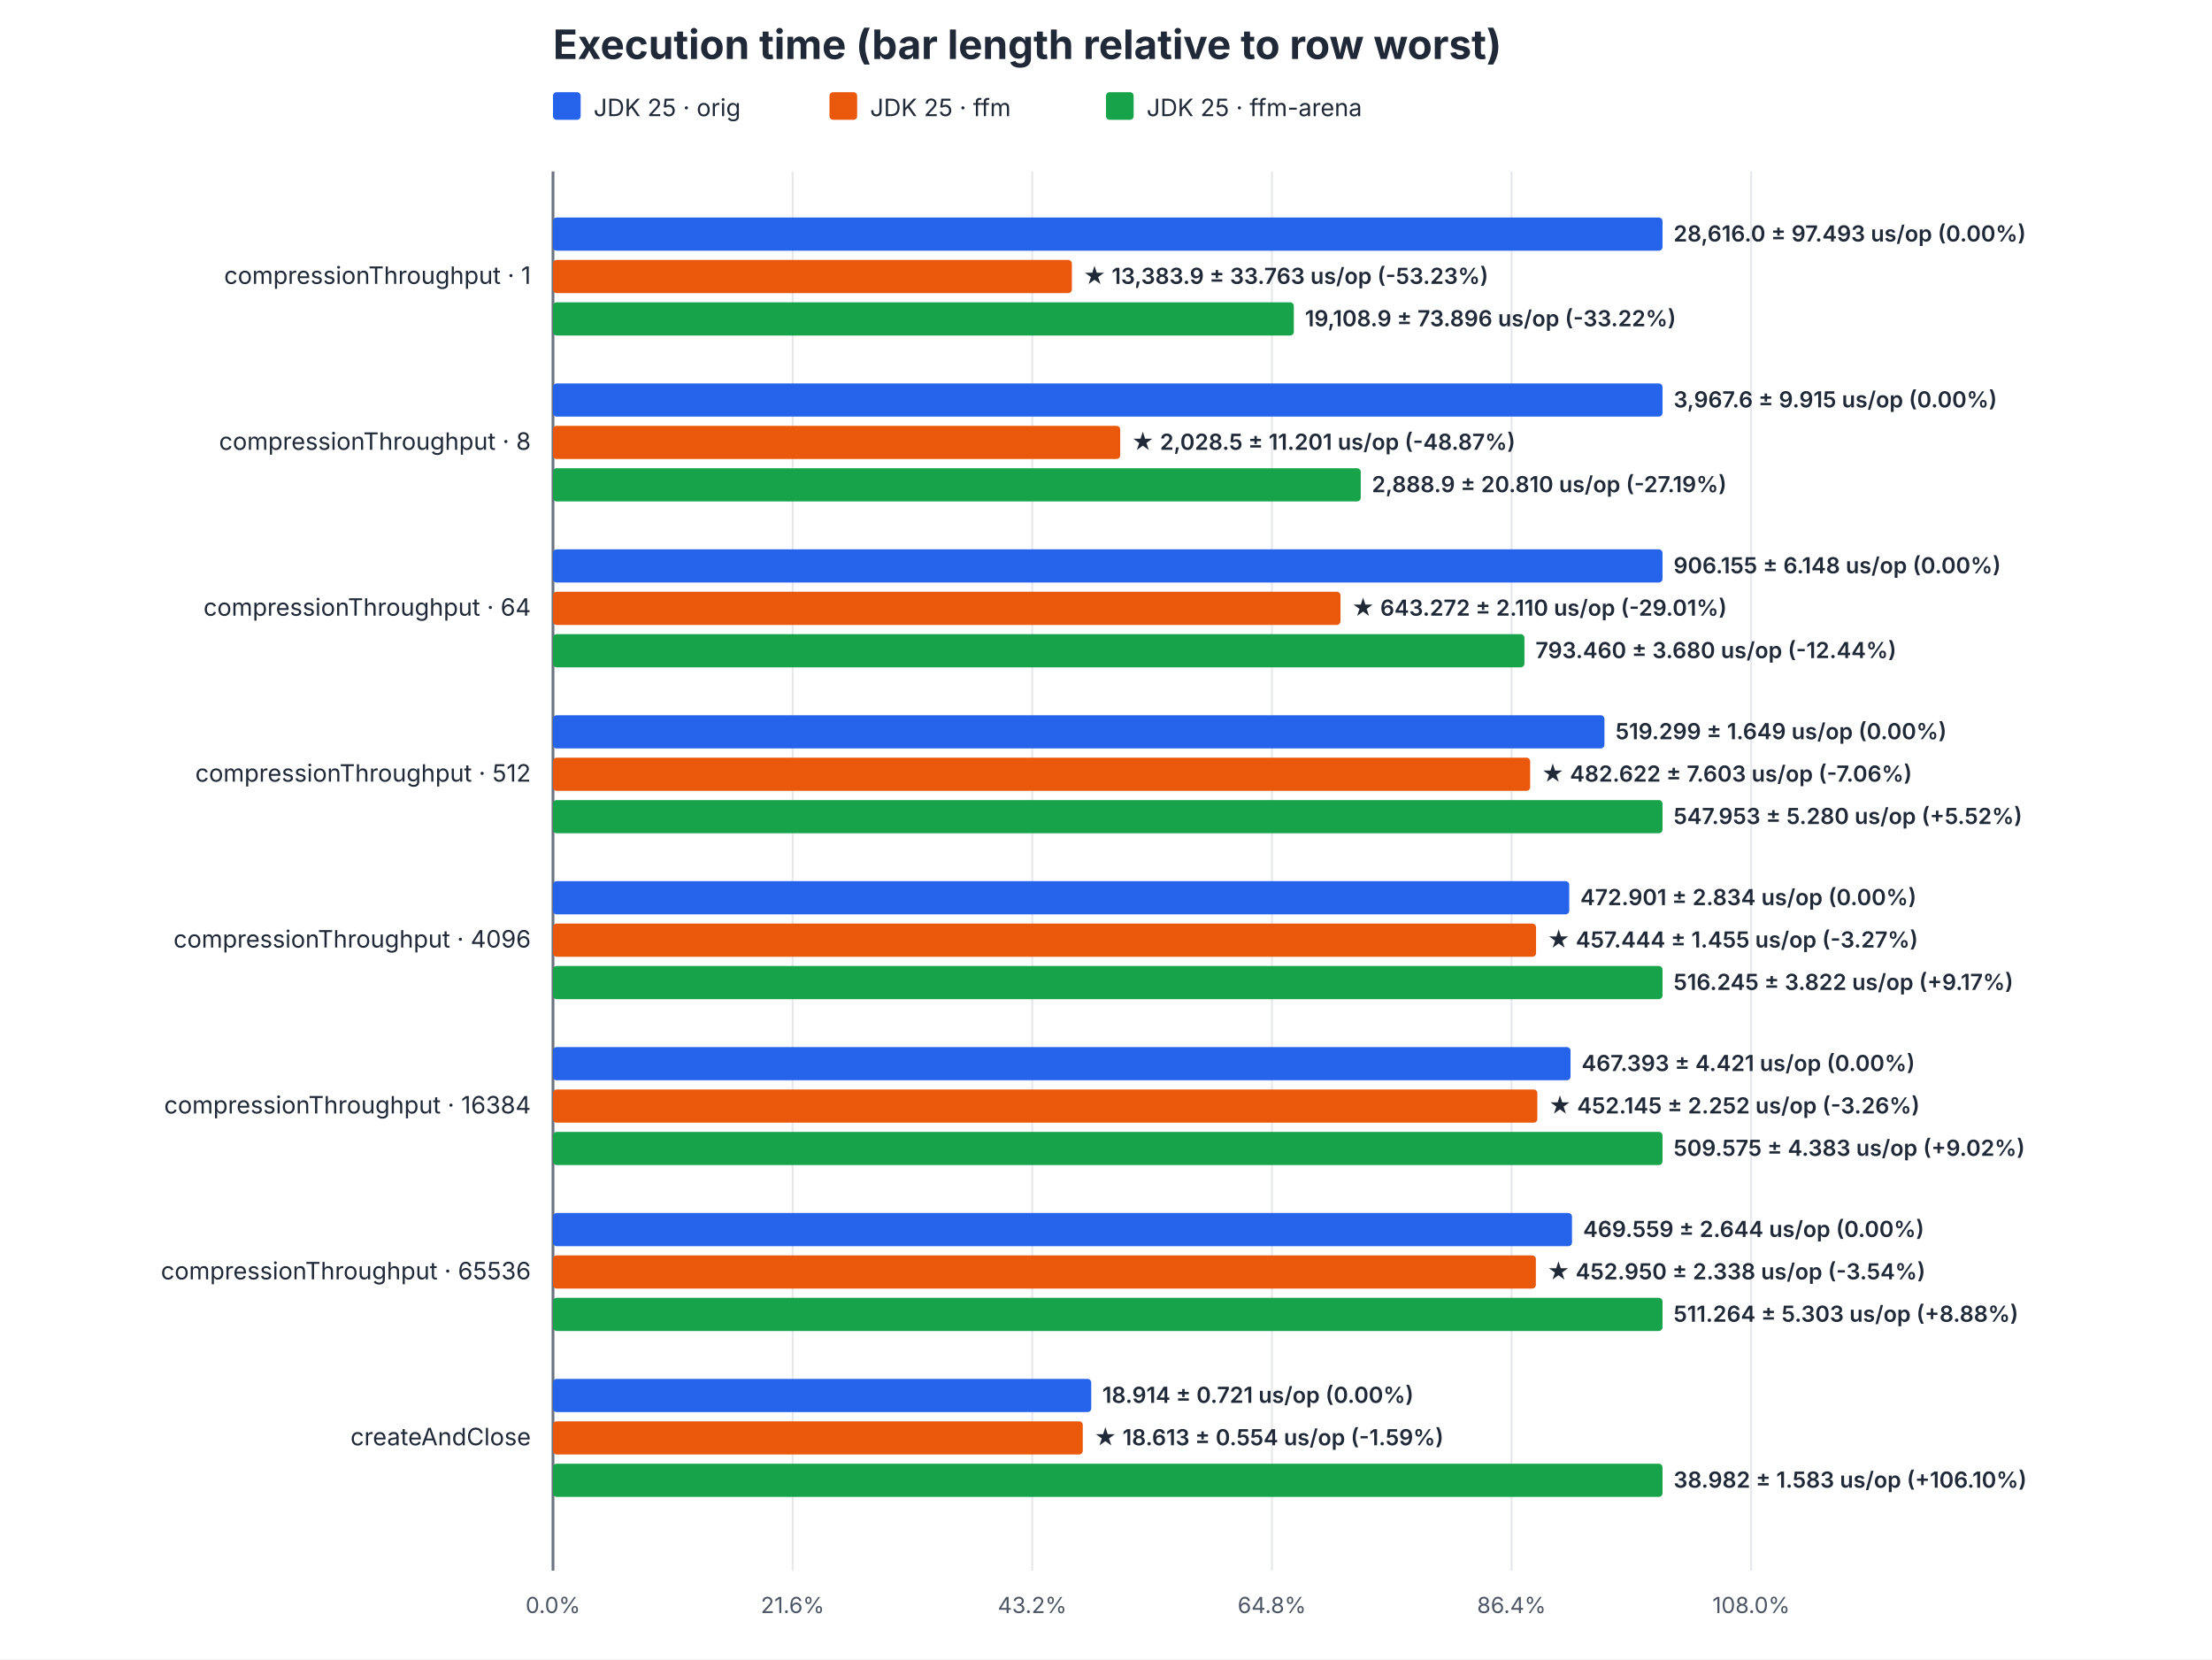
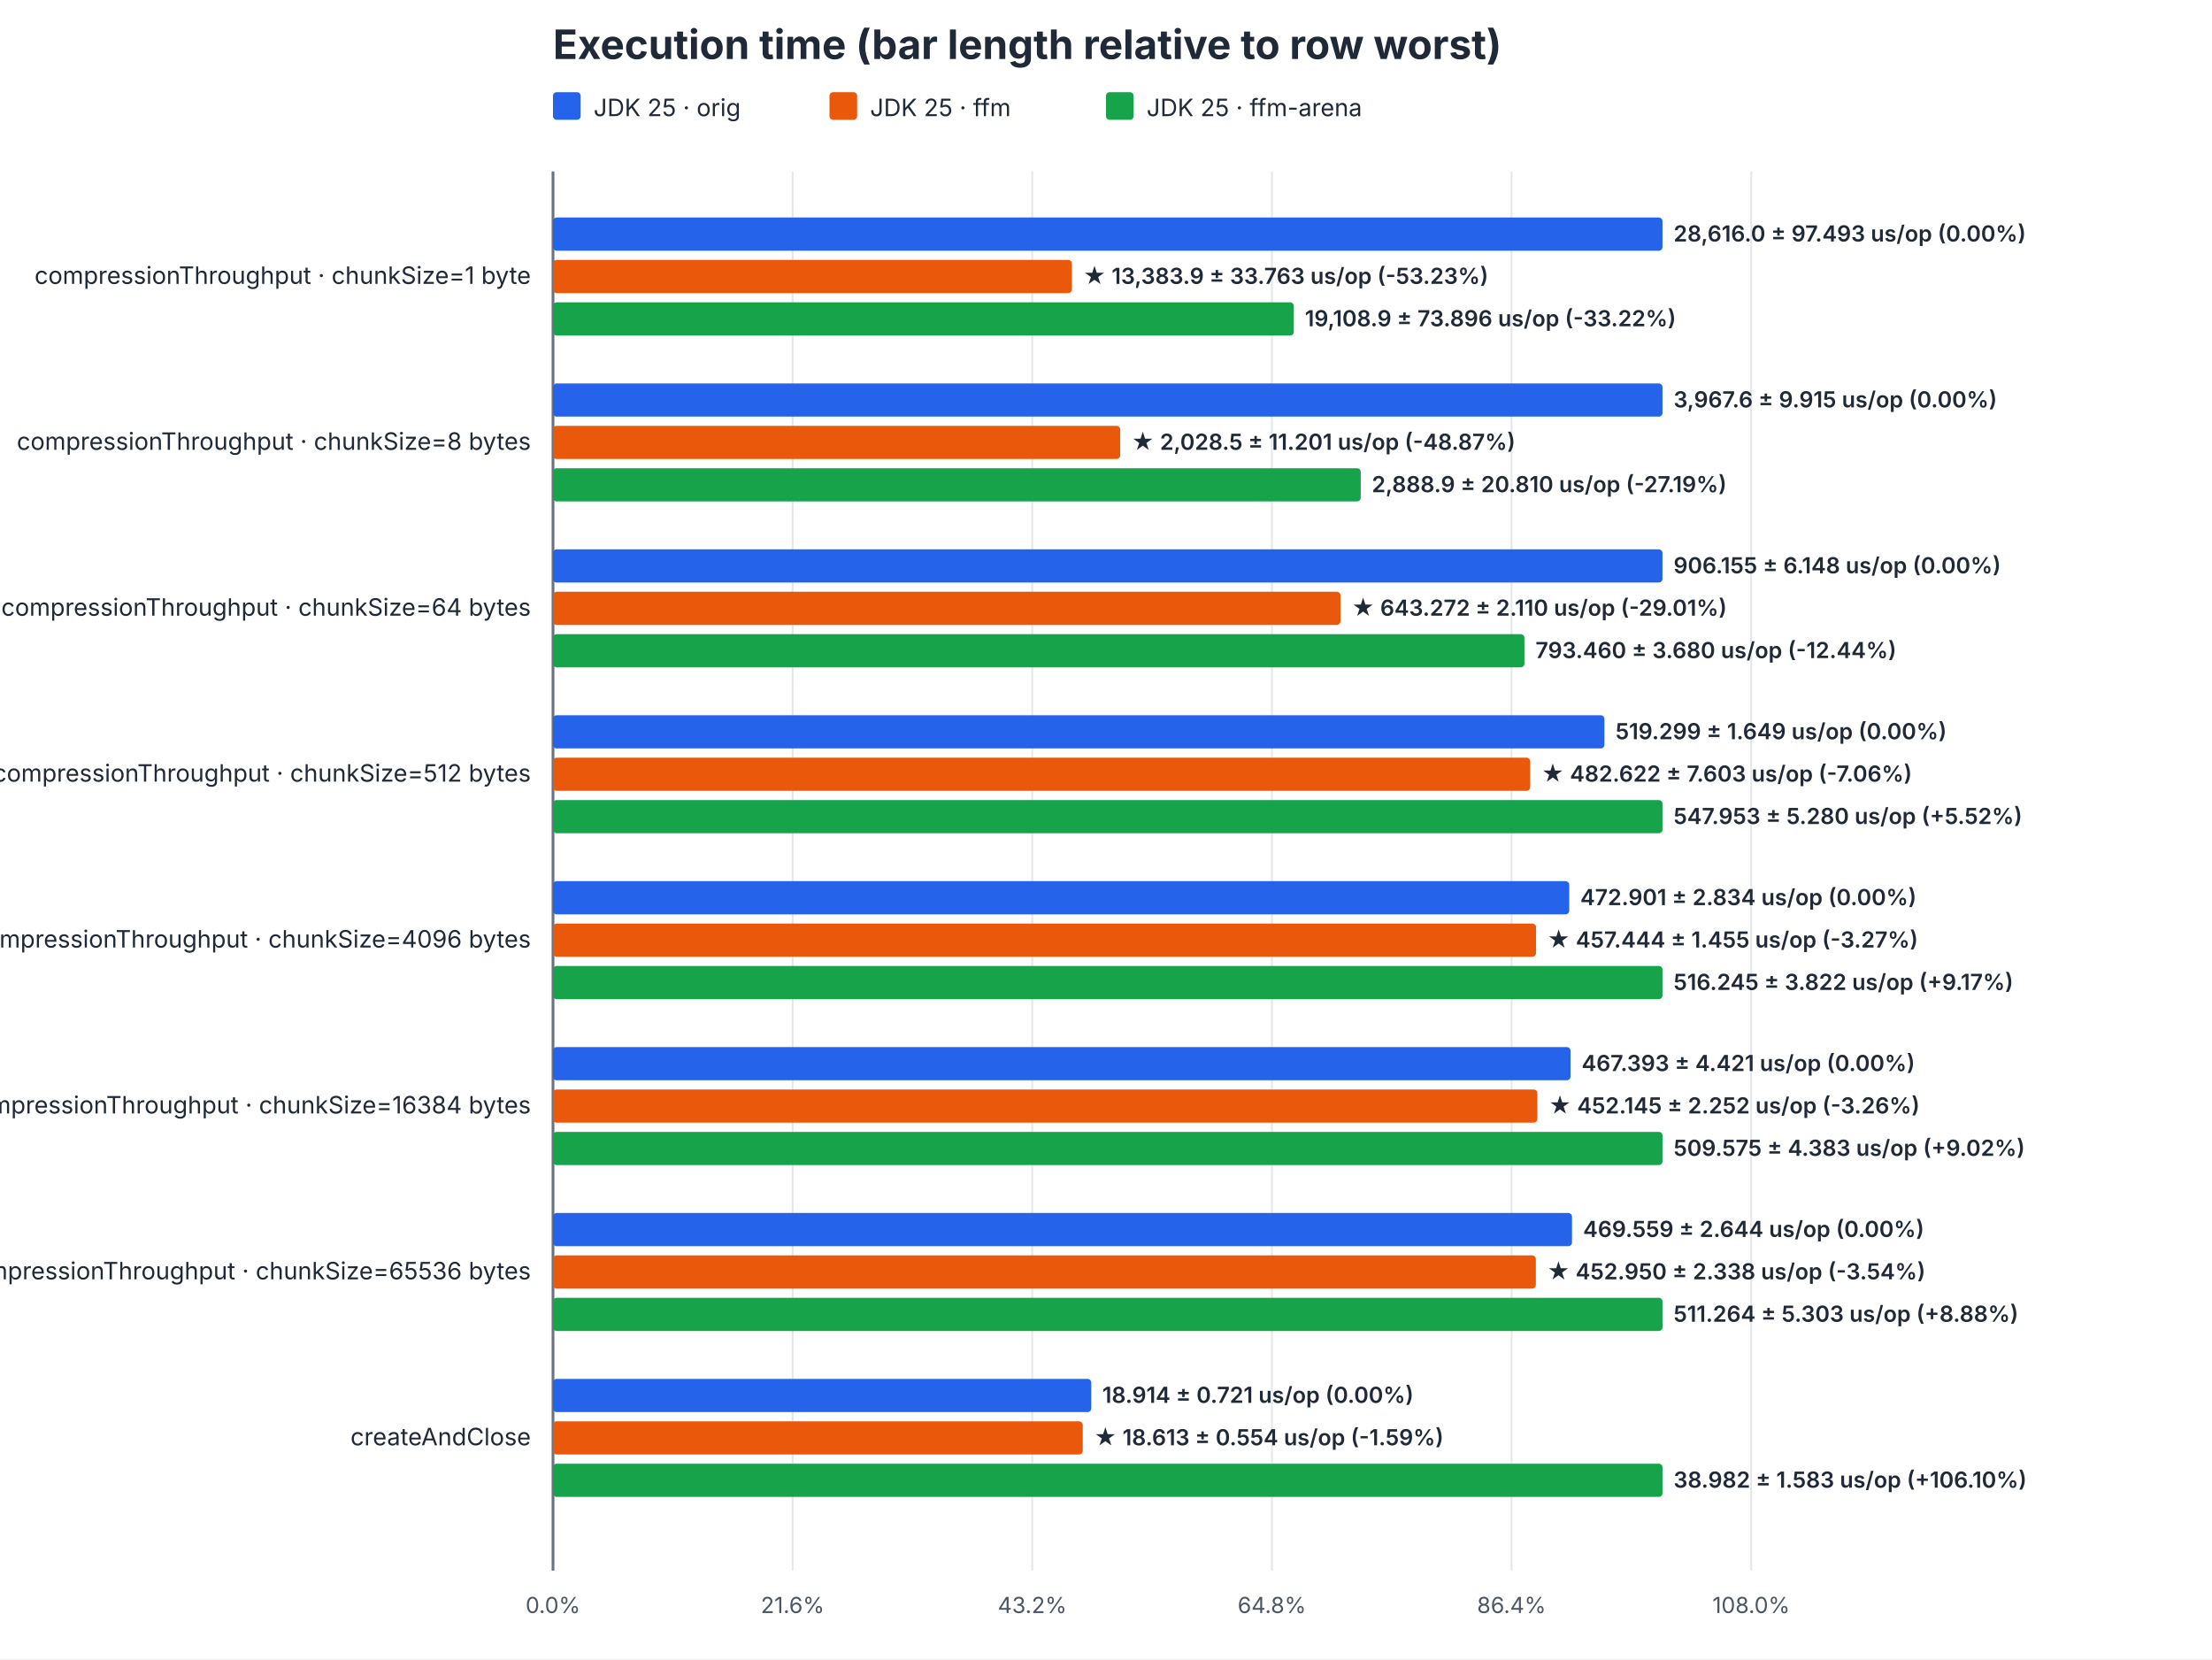
<svg xmlns="http://www.w3.org/2000/svg" width="1200" height="900" viewBox="0 0 1200 900">
  <rect width="100%" height="100%" fill="#ffffff" />
  <style>text{font-family:system-ui,-apple-system,sans-serif;fill:#1f2937}.title{font-size:22px;font-weight:700}.label{font-size:13px}.tick{font-size:12px;fill:#4b5563}.value{font-size:12px;font-weight:600}</style>
  <text x="300" y="32" class="title">Execution time (bar length relative to row worst)</text>
  <rect x="300" y="50" width="15" height="15" rx="2" fill="#2563eb" />
  <text x="322" y="63" class="label">JDK 25 · orig</text>
  <rect x="450" y="50" width="15" height="15" rx="2" fill="#ea580c" />
  <text x="472" y="63" class="label">JDK 25 · ffm</text>
  <rect x="600" y="50" width="15" height="15" rx="2" fill="#16a34a" />
  <text x="622" y="63" class="label">JDK 25 · ffm-arena</text>
  <line x1="300.0" y1="93" x2="300.0" y2="852" stroke="#e5e7eb" />
  <text x="300.0" y="875" text-anchor="middle" class="tick">0.0%</text>
  <line x1="430.0" y1="93" x2="430.0" y2="852" stroke="#e5e7eb" />
  <text x="430.0" y="875" text-anchor="middle" class="tick">21.6%</text>
  <line x1="560.0" y1="93" x2="560.0" y2="852" stroke="#e5e7eb" />
  <text x="560.0" y="875" text-anchor="middle" class="tick">43.2%</text>
  <line x1="690.0" y1="93" x2="690.0" y2="852" stroke="#e5e7eb" />
  <text x="690.0" y="875" text-anchor="middle" class="tick">64.8%</text>
  <line x1="820.0" y1="93" x2="820.0" y2="852" stroke="#e5e7eb" />
  <text x="820.0" y="875" text-anchor="middle" class="tick">86.4%</text>
  <line x1="950.0" y1="93" x2="950.0" y2="852" stroke="#e5e7eb" />
  <text x="950.0" y="875" text-anchor="middle" class="tick">108.0%</text>
  <line x1="300.0" y1="93" x2="300.0" y2="852" stroke="#6b7280" stroke-width="1.5" />
-   <text x="288" y="154.0" text-anchor="end" class="label">compressionThroughput · 1</text>
+   <text x="288" y="154.0" text-anchor="end" class="label">compressionThroughput · chunkSize=1 byte</text>
  <rect x="300.0" y="118.0" width="601.9" height="18" rx="2" fill="#2563eb" />
  <text x="907.9" y="131.0" text-anchor="start" class="value">28,616.0 ± 97.493 us/op (0.00%)</text>
  <rect x="300.0" y="141.0" width="281.5" height="18" rx="2" fill="#ea580c" />
  <text x="587.5" y="154.0" text-anchor="start" class="value">★ 13,383.9 ± 33.763 us/op (-53.23%)</text>
  <rect x="300.0" y="164.0" width="401.9" height="18" rx="2" fill="#16a34a" />
  <text x="707.9" y="177.0" text-anchor="start" class="value">19,108.9 ± 73.896 us/op (-33.22%)</text>
-   <text x="288" y="244.0" text-anchor="end" class="label">compressionThroughput · 8</text>
+   <text x="288" y="244.0" text-anchor="end" class="label">compressionThroughput · chunkSize=8 bytes</text>
  <rect x="300.0" y="208.0" width="601.9" height="18" rx="2" fill="#2563eb" />
  <text x="907.9" y="221.0" text-anchor="start" class="value">3,967.6 ± 9.915 us/op (0.00%)</text>
  <rect x="300.0" y="231.0" width="307.7" height="18" rx="2" fill="#ea580c" />
  <text x="613.7" y="244.0" text-anchor="start" class="value">★ 2,028.5 ± 11.201 us/op (-48.87%)</text>
  <rect x="300.0" y="254.0" width="438.2" height="18" rx="2" fill="#16a34a" />
  <text x="744.2" y="267.0" text-anchor="start" class="value">2,888.9 ± 20.810 us/op (-27.19%)</text>
-   <text x="288" y="334.0" text-anchor="end" class="label">compressionThroughput · 64</text>
+   <text x="288" y="334.0" text-anchor="end" class="label">compressionThroughput · chunkSize=64 bytes</text>
  <rect x="300.0" y="298.0" width="601.9" height="18" rx="2" fill="#2563eb" />
  <text x="907.9" y="311.0" text-anchor="start" class="value">906.155 ± 6.148 us/op (0.00%)</text>
  <rect x="300.0" y="321.0" width="427.2" height="18" rx="2" fill="#ea580c" />
  <text x="733.2" y="334.0" text-anchor="start" class="value">★ 643.272 ± 2.110 us/op (-29.01%)</text>
  <rect x="300.0" y="344.0" width="527.0" height="18" rx="2" fill="#16a34a" />
  <text x="833.0" y="357.0" text-anchor="start" class="value">793.460 ± 3.680 us/op (-12.44%)</text>
-   <text x="288" y="424.0" text-anchor="end" class="label">compressionThroughput · 512</text>
+   <text x="288" y="424.0" text-anchor="end" class="label">compressionThroughput · chunkSize=512 bytes</text>
  <rect x="300.0" y="388.0" width="570.4" height="18" rx="2" fill="#2563eb" />
  <text x="876.4" y="401.0" text-anchor="start" class="value">519.299 ± 1.649 us/op (0.00%)</text>
  <rect x="300.0" y="411.0" width="530.1" height="18" rx="2" fill="#ea580c" />
  <text x="836.1" y="424.0" text-anchor="start" class="value">★ 482.622 ± 7.603 us/op (-7.06%)</text>
  <rect x="300.0" y="434.0" width="601.9" height="18" rx="2" fill="#16a34a" />
  <text x="907.9" y="447.0" text-anchor="start" class="value">547.953 ± 5.280 us/op (+5.52%)</text>
-   <text x="288" y="514.0" text-anchor="end" class="label">compressionThroughput · 4096</text>
+   <text x="288" y="514.0" text-anchor="end" class="label">compressionThroughput · chunkSize=4096 bytes</text>
  <rect x="300.0" y="478.0" width="551.3" height="18" rx="2" fill="#2563eb" />
  <text x="857.3" y="491.0" text-anchor="start" class="value">472.901 ± 2.834 us/op (0.00%)</text>
  <rect x="300.0" y="501.0" width="533.3" height="18" rx="2" fill="#ea580c" />
  <text x="839.3" y="514.0" text-anchor="start" class="value">★ 457.444 ± 1.455 us/op (-3.27%)</text>
  <rect x="300.0" y="524.0" width="601.9" height="18" rx="2" fill="#16a34a" />
  <text x="907.9" y="537.0" text-anchor="start" class="value">516.245 ± 3.822 us/op (+9.17%)</text>
-   <text x="288" y="604.0" text-anchor="end" class="label">compressionThroughput · 16384</text>
+   <text x="288" y="604.0" text-anchor="end" class="label">compressionThroughput · chunkSize=16384 bytes</text>
  <rect x="300.0" y="568.0" width="552.0" height="18" rx="2" fill="#2563eb" />
  <text x="858.0" y="581.0" text-anchor="start" class="value">467.393 ± 4.421 us/op (0.00%)</text>
  <rect x="300.0" y="591.0" width="534.0" height="18" rx="2" fill="#ea580c" />
  <text x="840.0" y="604.0" text-anchor="start" class="value">★ 452.145 ± 2.252 us/op (-3.26%)</text>
  <rect x="300.0" y="614.0" width="601.9" height="18" rx="2" fill="#16a34a" />
  <text x="907.9" y="627.0" text-anchor="start" class="value">509.575 ± 4.383 us/op (+9.02%)</text>
-   <text x="288" y="694.0" text-anchor="end" class="label">compressionThroughput · 65536</text>
+   <text x="288" y="694.0" text-anchor="end" class="label">compressionThroughput · chunkSize=65536 bytes</text>
  <rect x="300.0" y="658.0" width="552.8" height="18" rx="2" fill="#2563eb" />
  <text x="858.8" y="671.0" text-anchor="start" class="value">469.559 ± 2.644 us/op (0.00%)</text>
  <rect x="300.0" y="681.0" width="533.2" height="18" rx="2" fill="#ea580c" />
  <text x="839.2" y="694.0" text-anchor="start" class="value">★ 452.950 ± 2.338 us/op (-3.54%)</text>
  <rect x="300.0" y="704.0" width="601.9" height="18" rx="2" fill="#16a34a" />
  <text x="907.9" y="717.0" text-anchor="start" class="value">511.264 ± 5.303 us/op (+8.88%)</text>
  <text x="288" y="784.0" text-anchor="end" class="label">createAndClose</text>
  <rect x="300.0" y="748.0" width="292.0" height="18" rx="2" fill="#2563eb" />
  <text x="598.0" y="761.0" text-anchor="start" class="value">18.914 ± 0.721 us/op (0.00%)</text>
  <rect x="300.0" y="771.0" width="287.4" height="18" rx="2" fill="#ea580c" />
  <text x="593.4" y="784.0" text-anchor="start" class="value">★ 18.613 ± 0.554 us/op (-1.59%)</text>
  <rect x="300.0" y="794.0" width="601.9" height="18" rx="2" fill="#16a34a" />
  <text x="907.9" y="807.0" text-anchor="start" class="value">38.982 ± 1.583 us/op (+106.10%)</text>
</svg>
